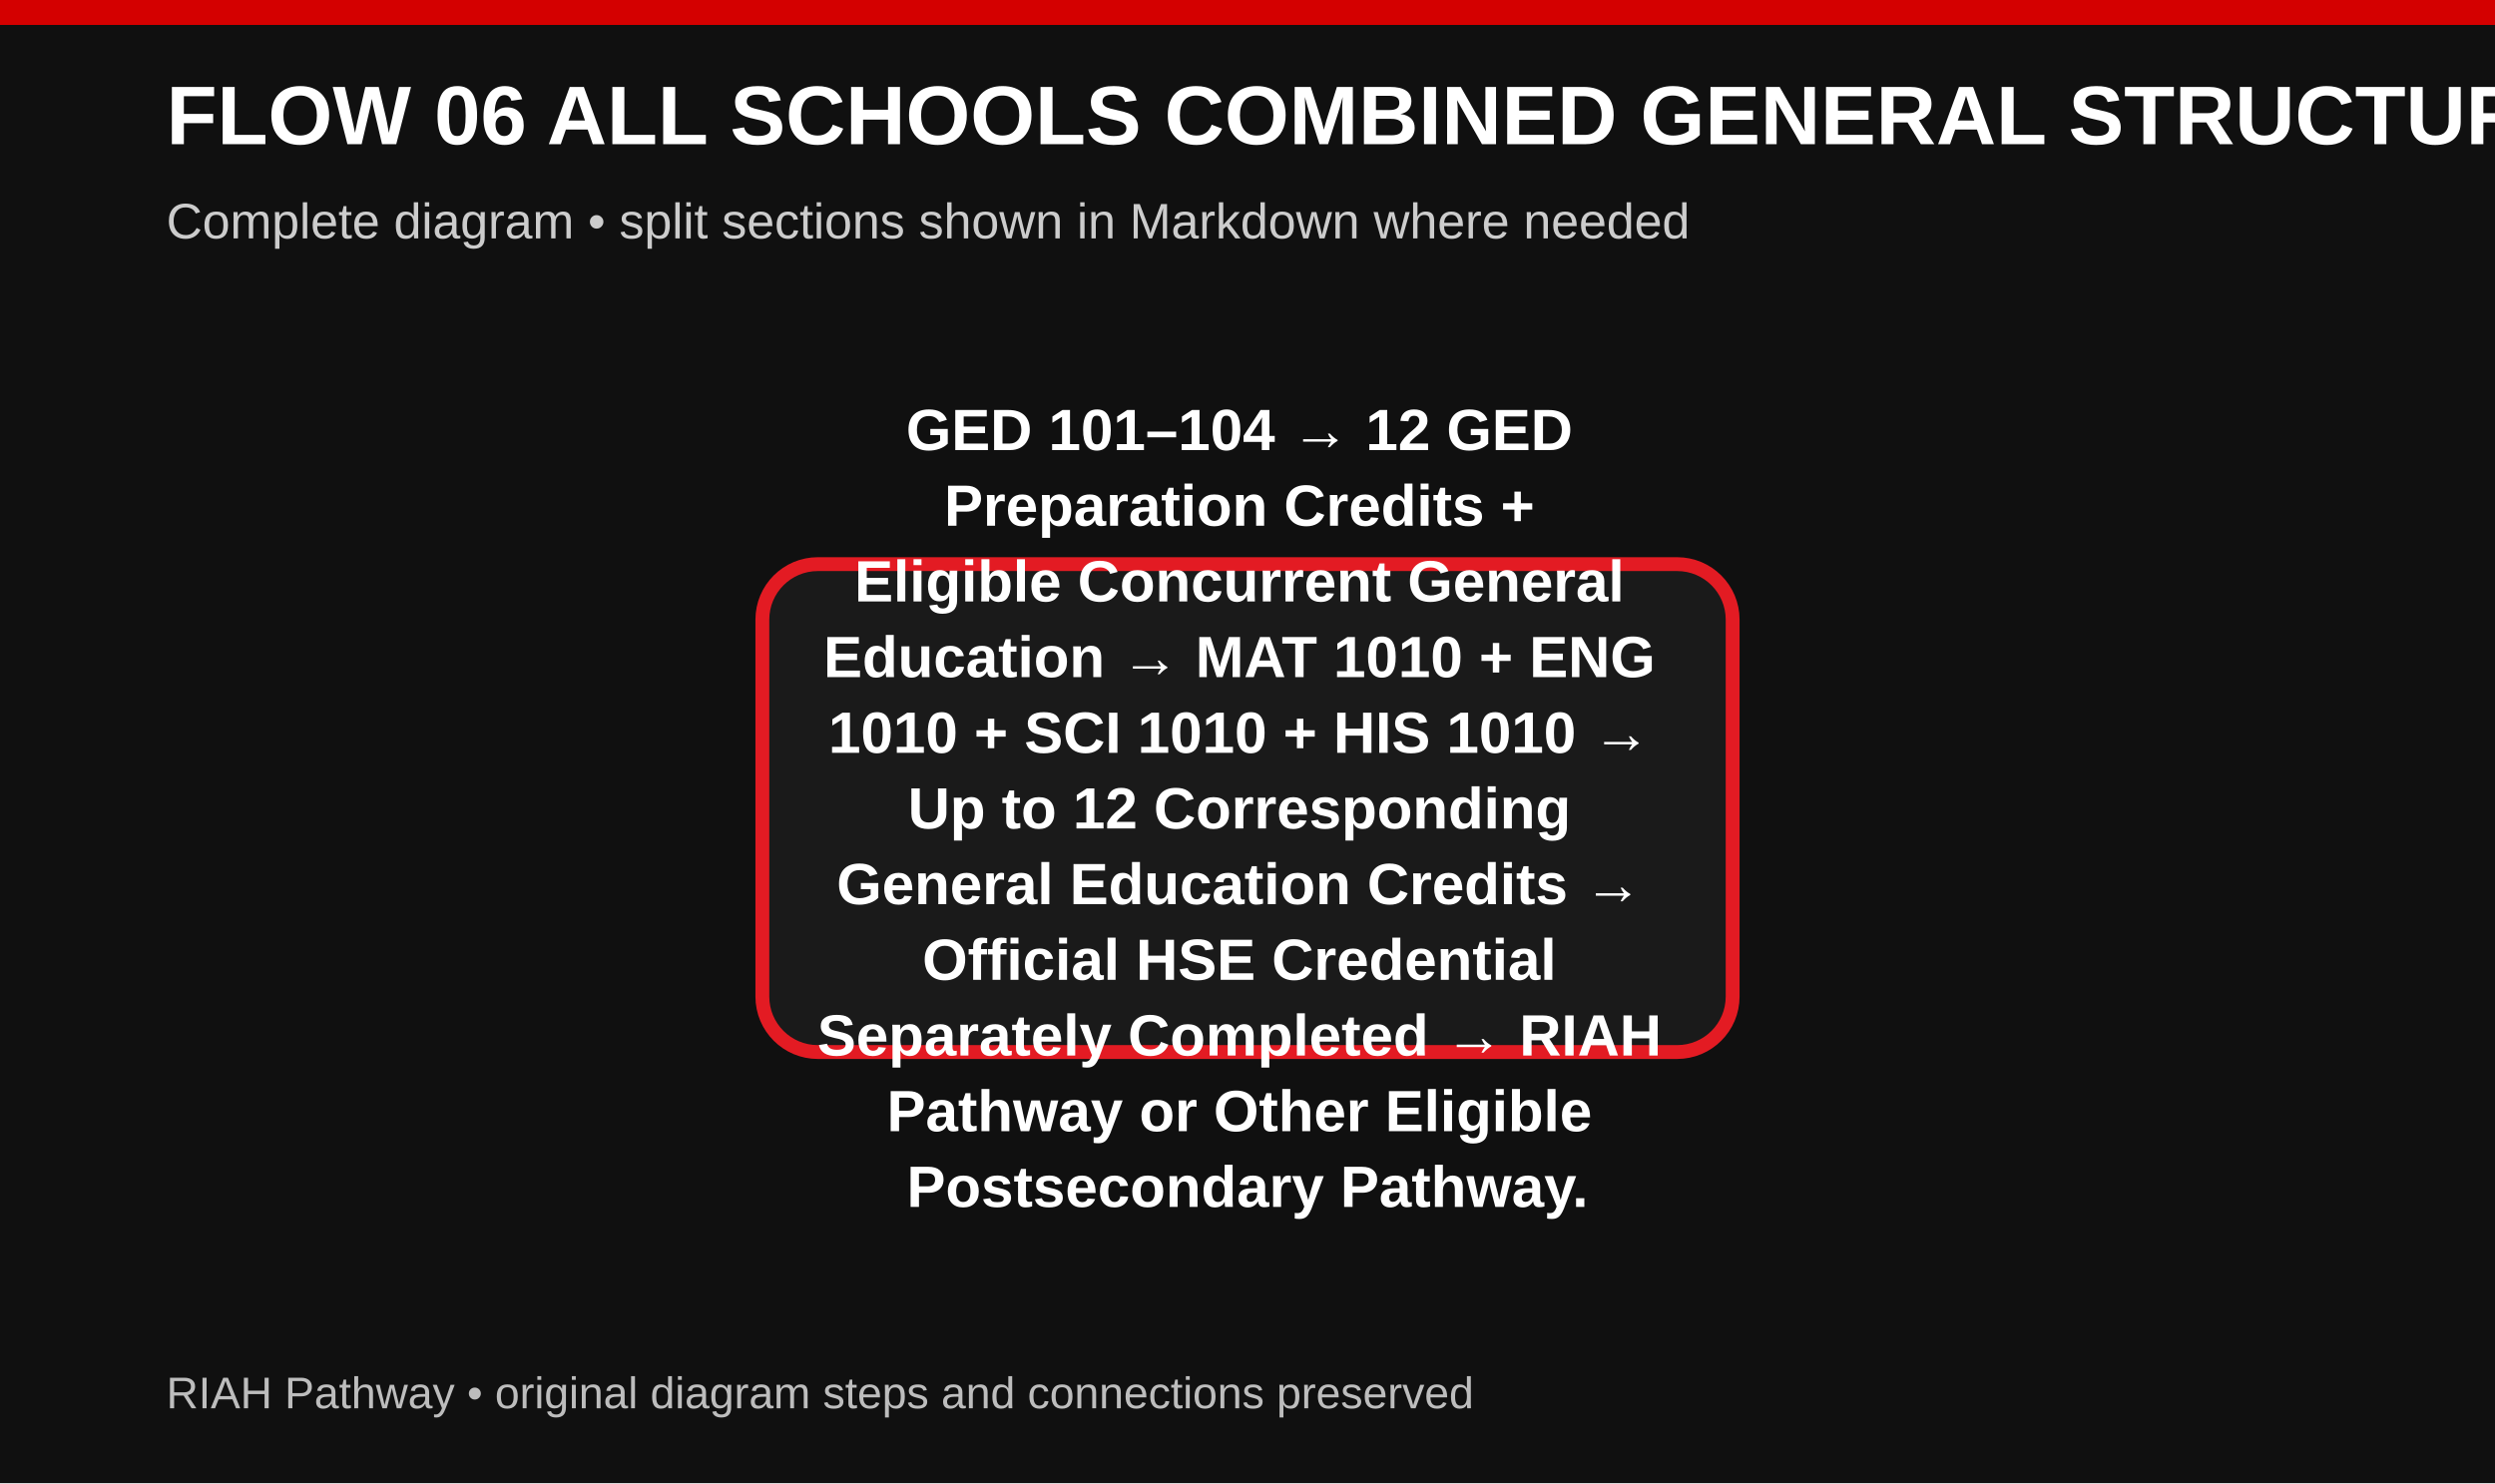
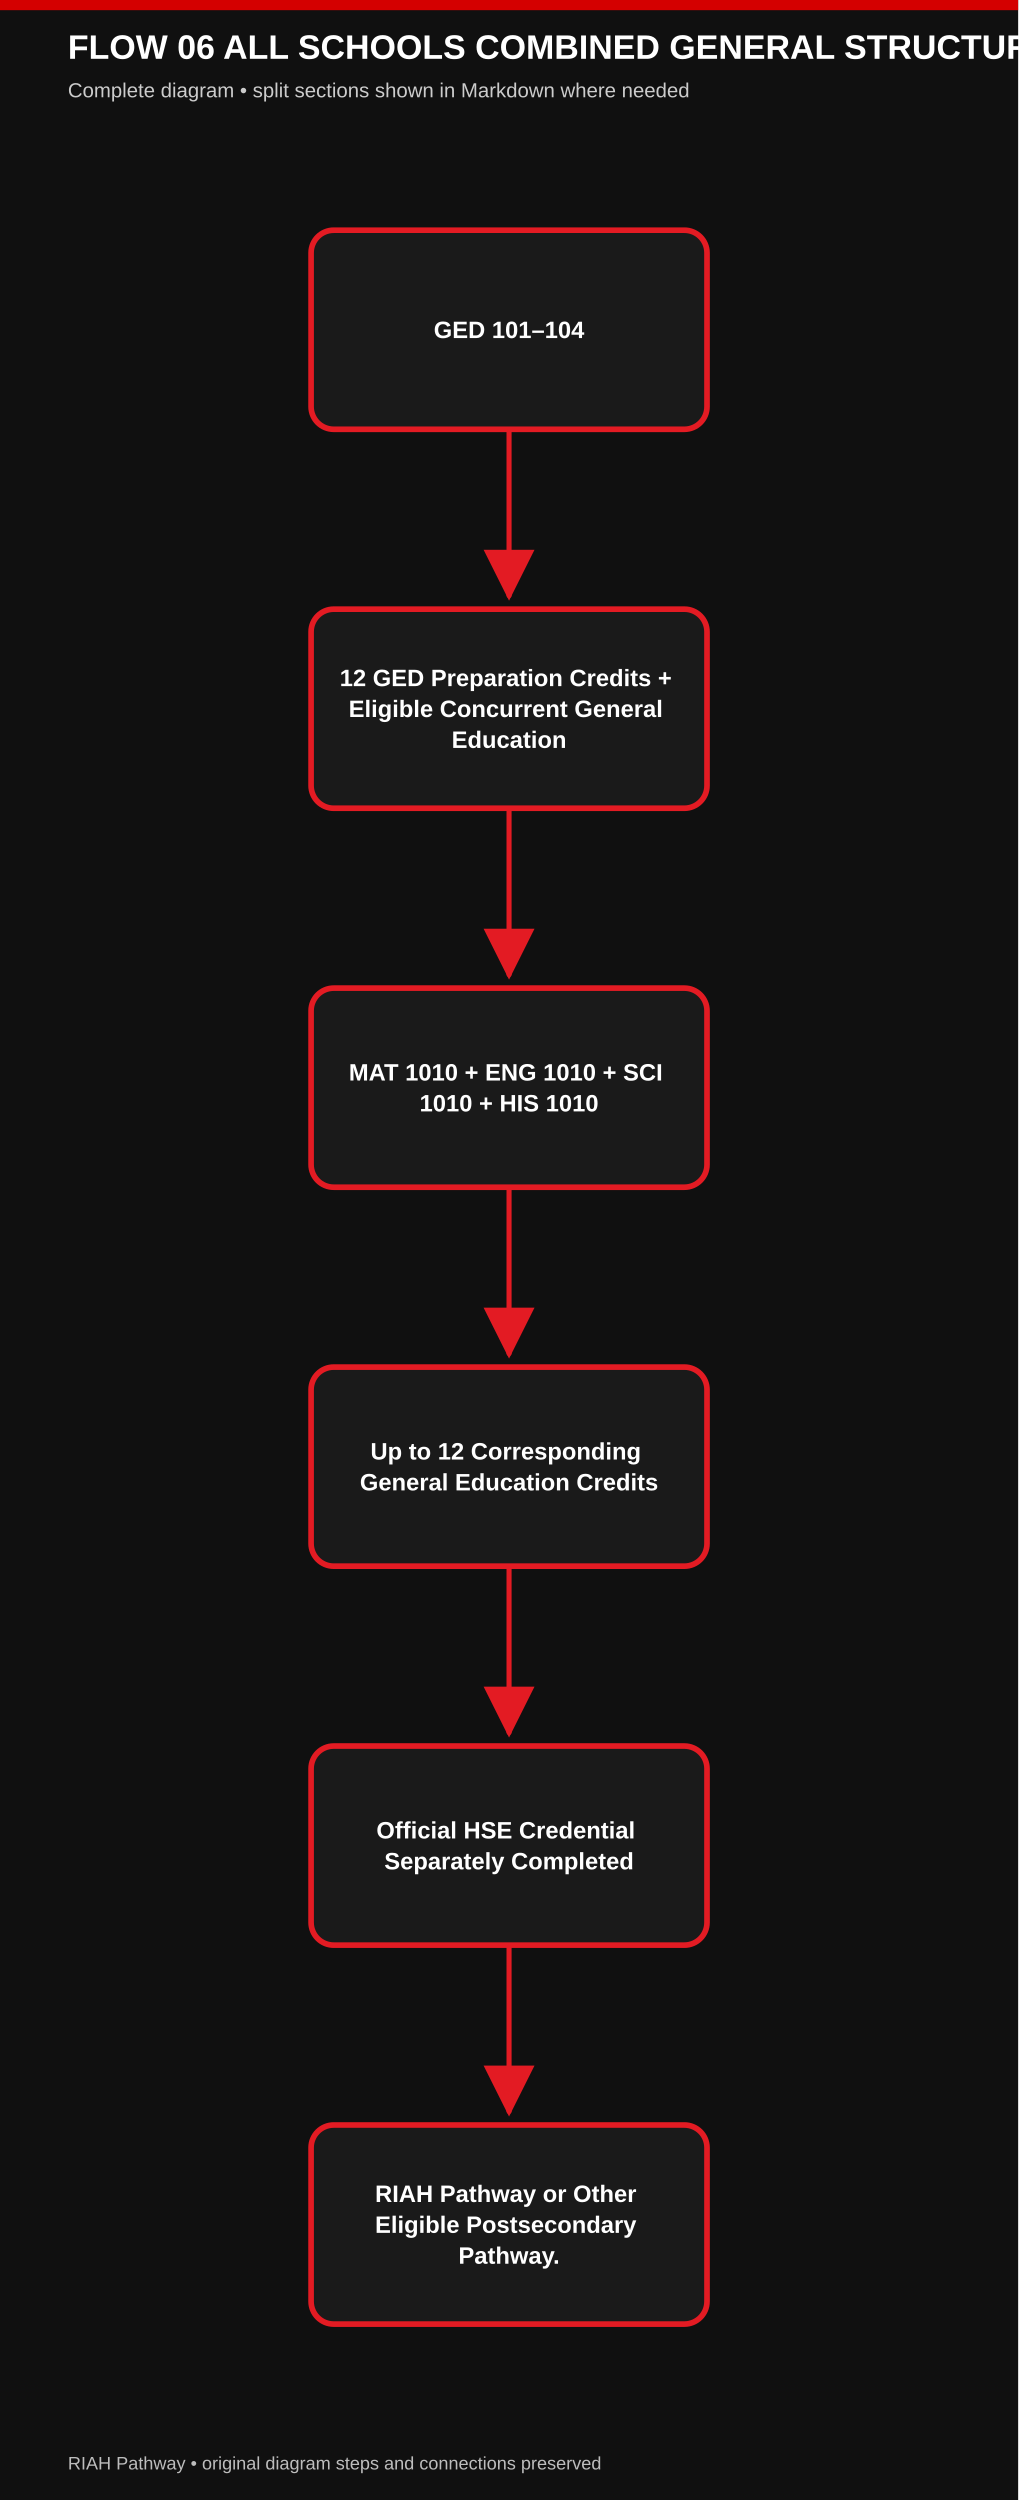
- <svg xmlns="http://www.w3.org/2000/svg" width="900" height="535" viewBox="0 0 900 535" role="img" aria-label="FLOW 06 ALL SCHOOLS COMBINED GENERAL STRUCTURE">
+ <svg xmlns="http://www.w3.org/2000/svg" width="900" height="2210" viewBox="0 0 900 2210" role="img" aria-label="FLOW 06 ALL SCHOOLS COMBINED GENERAL STRUCTURE">
  <defs>
    <marker id="arrow" markerWidth="10" markerHeight="10" refX="9" refY="5" orient="auto">
      <path d="M0,0 L10,5 L0,10 Z" fill="#E31B23" />
    </marker>
  </defs>
-   <rect width="900" height="535" fill="#101010" />
+   <rect width="900" height="2210" fill="#101010" />
  <rect width="900" height="9" fill="#D40000" />
  <text x="60" y="52" fill="#FFFFFF" font-family="Arial,DejaVu Sans,sans-serif" font-size="30" font-weight="700">FLOW 06 ALL SCHOOLS COMBINED GENERAL STRUCTURE</text>
  <text x="60" y="86" fill="#CCCCCC" font-family="Arial,DejaVu Sans,sans-serif" font-size="18">Complete diagram • split sections shown in Markdown where needed</text>
+   <path d="M450,379.5 L450,453 L450,453 L450,526.5" stroke="#E31B23" stroke-width="4.5" fill="none" stroke-linecap="round" stroke-linejoin="round" marker-end="url(#arrow)" />
+   <path d="M450,714.5 L450,788 L450,788 L450,861.5" stroke="#E31B23" stroke-width="4.5" fill="none" stroke-linecap="round" stroke-linejoin="round" marker-end="url(#arrow)" />
+   <path d="M450,1049.5 L450,1123 L450,1123 L450,1196.5" stroke="#E31B23" stroke-width="4.5" fill="none" stroke-linecap="round" stroke-linejoin="round" marker-end="url(#arrow)" />
+   <path d="M450,1384.5 L450,1458 L450,1458 L450,1531.5" stroke="#E31B23" stroke-width="4.5" fill="none" stroke-linecap="round" stroke-linejoin="round" marker-end="url(#arrow)" />
+   <path d="M450,1719.5 L450,1793 L450,1793 L450,1866.5" stroke="#E31B23" stroke-width="4.5" fill="none" stroke-linecap="round" stroke-linejoin="round" marker-end="url(#arrow)" />
  <rect x="275" y="203.5" width="350" height="176" rx="20" fill="#1A1A1A" stroke="#E31B23" stroke-width="5" />
-   <text x="450" y="162.35" font-family="Arial,DejaVu Sans,sans-serif" fill="#FFFFFF" font-size="21" font-weight="700" text-anchor="middle">
-     <tspan x="450" dy="0">GED 101–104 → 12 GED</tspan>
-     <tspan x="450" dy="27.3">Preparation Credits +</tspan>
+   <text x="450" y="298.85" font-family="Arial,DejaVu Sans,sans-serif" fill="#FFFFFF" font-size="21" font-weight="700" text-anchor="middle">
+     <tspan x="450" dy="0">GED 101–104</tspan>
+   </text>
+   <rect x="275" y="538.5" width="350" height="176" rx="20" fill="#1A1A1A" stroke="#E31B23" stroke-width="5" />
+   <text x="450" y="606.55" font-family="Arial,DejaVu Sans,sans-serif" fill="#FFFFFF" font-size="21" font-weight="700" text-anchor="middle">
+     <tspan x="450" dy="0">12 GED Preparation Credits +</tspan>
    <tspan x="450" dy="27.3">Eligible Concurrent General</tspan>
-     <tspan x="450" dy="27.3">Education → MAT 1010 + ENG</tspan>
-     <tspan x="450" dy="27.3">1010 + SCI 1010 + HIS 1010 →</tspan>
-     <tspan x="450" dy="27.3">Up to 12 Corresponding</tspan>
-     <tspan x="450" dy="27.3">General Education Credits →</tspan>
-     <tspan x="450" dy="27.3">Official HSE Credential</tspan>
-     <tspan x="450" dy="27.3">Separately Completed → RIAH</tspan>
-     <tspan x="450" dy="27.3">Pathway or Other Eligible</tspan>
-     <tspan x="450" dy="27.3">Postsecondary Pathway.</tspan>
+     <tspan x="450" dy="27.3">Education</tspan>
  </text>
-   <text x="60" y="508" fill="#BDBDBD" font-family="Arial,DejaVu Sans,sans-serif" font-size="16">RIAH Pathway • original diagram steps and connections preserved</text>
+   <rect x="275" y="873.5" width="350" height="176" rx="20" fill="#1A1A1A" stroke="#E31B23" stroke-width="5" />
+   <text x="450" y="955.2" font-family="Arial,DejaVu Sans,sans-serif" fill="#FFFFFF" font-size="21" font-weight="700" text-anchor="middle">
+     <tspan x="450" dy="0">MAT 1010 + ENG 1010 + SCI</tspan>
+     <tspan x="450" dy="27.3">1010 + HIS 1010</tspan>
+   </text>
+   <rect x="275" y="1208.5" width="350" height="176" rx="20" fill="#1A1A1A" stroke="#E31B23" stroke-width="5" />
+   <text x="450" y="1290.2" font-family="Arial,DejaVu Sans,sans-serif" fill="#FFFFFF" font-size="21" font-weight="700" text-anchor="middle">
+     <tspan x="450" dy="0">Up to 12 Corresponding</tspan>
+     <tspan x="450" dy="27.3">General Education Credits</tspan>
+   </text>
+   <rect x="275" y="1543.5" width="350" height="176" rx="20" fill="#1A1A1A" stroke="#E31B23" stroke-width="5" />
+   <text x="450" y="1625.2" font-family="Arial,DejaVu Sans,sans-serif" fill="#FFFFFF" font-size="21" font-weight="700" text-anchor="middle">
+     <tspan x="450" dy="0">Official HSE Credential</tspan>
+     <tspan x="450" dy="27.3">Separately Completed</tspan>
+   </text>
+   <rect x="275" y="1878.5" width="350" height="176" rx="20" fill="#1A1A1A" stroke="#E31B23" stroke-width="5" />
+   <text x="450" y="1946.55" font-family="Arial,DejaVu Sans,sans-serif" fill="#FFFFFF" font-size="21" font-weight="700" text-anchor="middle">
+     <tspan x="450" dy="0">RIAH Pathway or Other</tspan>
+     <tspan x="450" dy="27.3">Eligible Postsecondary</tspan>
+     <tspan x="450" dy="27.3">Pathway.</tspan>
+   </text>
+   <text x="60" y="2183" fill="#BDBDBD" font-family="Arial,DejaVu Sans,sans-serif" font-size="16">RIAH Pathway • original diagram steps and connections preserved</text>
</svg>
